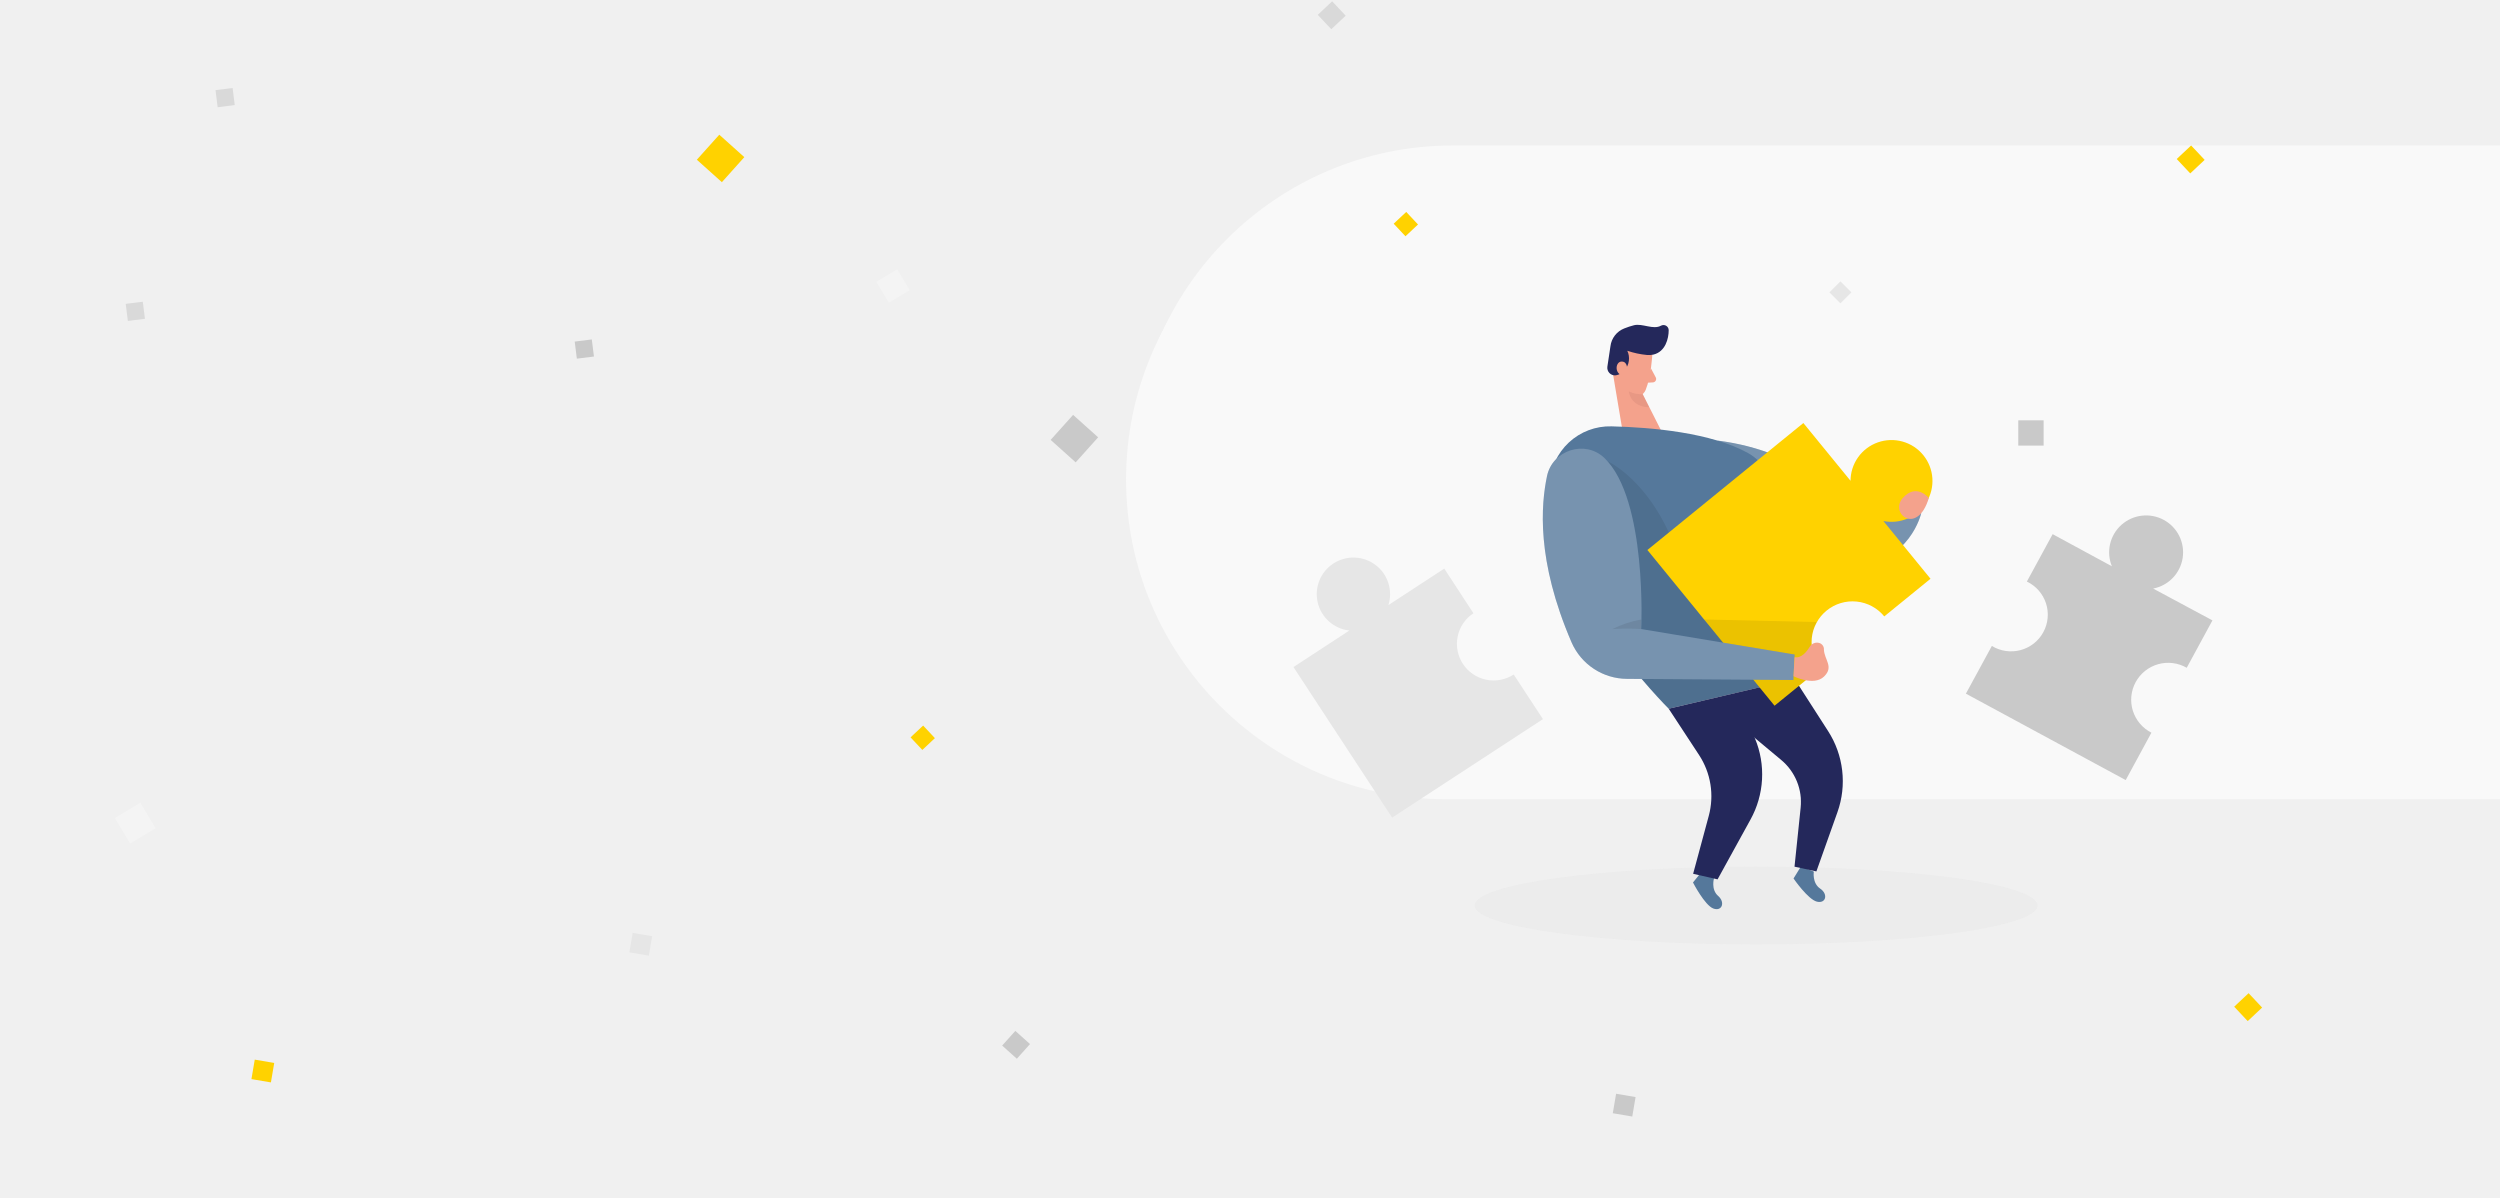
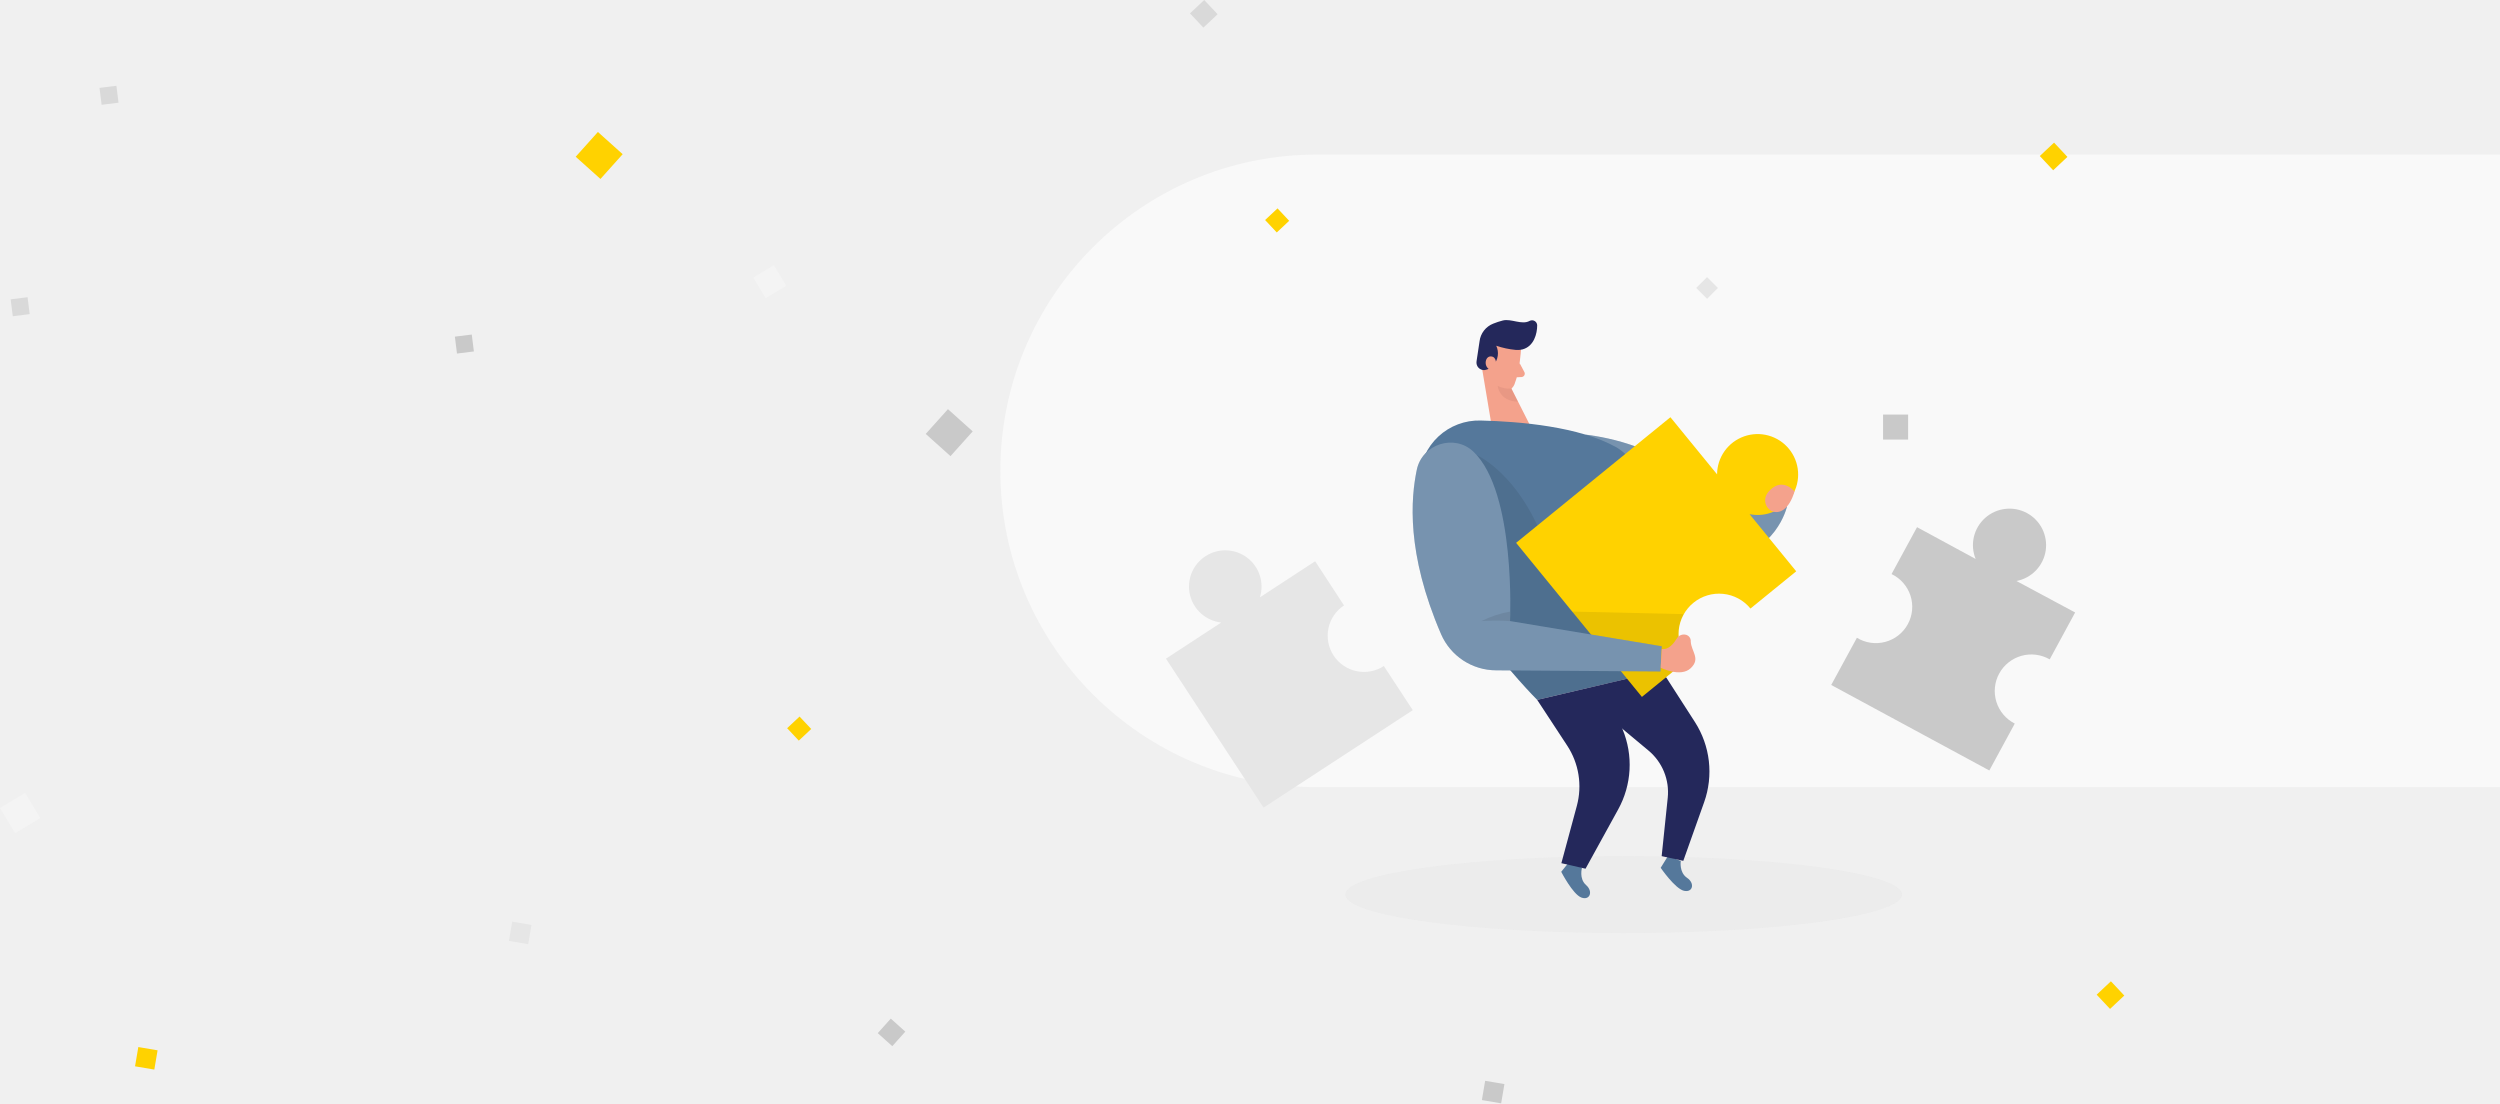
- <svg xmlns="http://www.w3.org/2000/svg" width="1392" height="667" viewBox="0 0 1392 667" fill="none">
-   <rect x="627" y="89" width="1072" height="356" rx="178" fill="#F9F9F9" />
-   <path d="M631 259C631 160.693 710.693 81 809 81H1396V437H809C710.693 437 631 357.307 631 259Z" fill="#F9F9F9" />
-   <path d="M1069.73 285.744C1069.73 285.744 1063.76 312.926 1032.15 315.999C1000.54 319.073 956.342 245.336 956.342 245.336C956.342 245.336 994.486 249.201 1008.39 267.83C1022.29 286.458 1035.86 295.151 1057.63 280.668L1069.73 285.744Z" fill="#55789B" />
-   <path opacity="0.2" d="M1069.73 285.744C1069.73 285.744 1063.76 312.926 1032.15 315.999C1000.54 319.073 956.342 245.336 956.342 245.336C956.342 245.336 994.486 249.201 1008.39 267.83C1022.29 286.458 1035.86 295.151 1057.63 280.668L1069.73 285.744Z" fill="white" />
-   <path opacity="0.45" d="M977.801 525.846C1064.33 525.846 1134.47 516.15 1134.47 504.19C1134.47 492.231 1064.33 482.535 977.801 482.535C891.277 482.535 821.135 492.231 821.135 504.19C821.135 516.15 891.277 525.846 977.801 525.846Z" fill="#E6E6E6" />
-   <path d="M954.367 489.024C954.367 489.024 952.517 495.233 956.653 498.85C960.789 502.467 958.768 507.667 953.963 505.851C949.158 504.035 942.658 491.368 942.658 491.368L947.681 485.158L954.367 489.024Z" fill="#55789B" />
-   <path d="M1009.94 485.315C1009.94 485.315 1008.9 491.695 1013.47 494.769C1018.04 497.842 1016.71 503.229 1011.7 502.049C1006.69 500.869 998.638 489.134 998.638 489.134L1002.81 482.381L1009.94 485.315Z" fill="#55789B" />
-   <path d="M920.002 197.57C920.002 197.57 919.395 209.523 916.301 217.114C916.001 217.856 915.556 218.53 914.993 219.098C914.429 219.665 913.758 220.116 913.019 220.422C912.279 220.728 911.486 220.885 910.685 220.882C909.884 220.879 909.092 220.717 908.355 220.405C904.561 218.853 899.88 215.515 899.429 209.073L897.314 198.207C897.137 195.986 897.655 193.766 898.797 191.852C899.939 189.939 901.649 188.427 903.69 187.526C911.03 183.615 920.795 190.305 920.002 197.57Z" fill="#F4A28C" />
-   <path d="M897.983 207.475L903.457 240.058L925.6 241.083L912.725 215.624L897.983 207.475Z" fill="#F4A28C" />
-   <path d="M916.969 197.648C913.262 197.295 909.608 196.508 906.084 195.304C906.919 197.068 907.217 199.039 906.941 200.97C906.664 202.902 905.826 204.71 904.529 206.171C903.306 207.673 901.575 208.677 899.662 208.996C899.009 209.067 898.348 208.986 897.731 208.76C897.114 208.533 896.558 208.168 896.107 207.691C895.655 207.215 895.32 206.64 895.127 206.013C894.935 205.385 894.89 204.722 894.997 204.075L896.692 192.82C896.951 190.621 897.805 188.533 899.16 186.781C900.516 185.028 902.324 183.676 904.389 182.87C906.162 182.154 907.98 181.558 909.832 181.085C914.497 179.936 920.499 183.755 924.853 181.333C925.291 181.095 925.783 180.973 926.282 180.981C926.78 180.989 927.268 181.125 927.699 181.376C928.129 181.628 928.487 181.986 928.738 182.416C928.988 182.847 929.123 183.334 929.13 183.832C929.13 188.489 927.341 195.754 920.701 197.415C919.48 197.703 918.218 197.781 916.969 197.648Z" fill="#24285B" />
-   <path d="M905.961 205.969C905.961 205.969 906.505 201.405 903.022 201.312C899.539 201.218 898.714 207.785 903.302 209.073L905.961 205.969Z" fill="#F4A28C" />
-   <path d="M919.24 205.084L921.914 210.114C922.066 210.395 922.144 210.71 922.143 211.029C922.141 211.348 922.059 211.662 921.904 211.942C921.749 212.221 921.527 212.458 921.257 212.629C920.987 212.801 920.679 212.902 920.359 212.923L915.694 213.156L919.24 205.084Z" fill="#F4A28C" />
-   <path opacity="0.31" d="M914.575 219.443C911.926 219.628 909.276 219.091 906.909 217.891C906.909 217.891 907.546 226.459 918.276 226.801L914.575 219.443Z" fill="#CE8172" />
-   <path d="M1001.66 381.834L1017.87 407.044C1022.14 413.671 1024.83 421.185 1025.73 429.01C1026.64 436.835 1025.74 444.763 1023.1 452.187L1011.36 485.205L999.183 482.566L1002.6 449.718C1003.12 444.73 1002.4 439.691 1000.5 435.048C998.598 430.404 995.583 426.299 991.719 423.096L967.056 402.527L985.716 381.834H1001.66Z" fill="#24285B" />
-   <path d="M862.918 269.461C863.279 260.677 867.088 252.389 873.522 246.387C879.956 240.386 888.497 237.153 897.299 237.389C919.691 237.932 952.704 240.835 973.401 252.307C1007.08 270.935 1001.39 377.644 1001.39 377.644L929.13 394.611C929.13 394.611 860.866 327.239 862.918 269.461Z" fill="#55789B" />
-   <path opacity="0.08" d="M894.998 256.777C894.998 256.777 925.6 270.128 938.538 323.529C951.32 376.433 999.291 344.951 999.291 344.951L998.545 378.653L929.13 394.611L914.077 378.078C914.077 378.078 868.594 328.077 894.998 256.777Z" fill="black" />
-   <path d="M929.13 394.609L946.033 420.379C949.273 425.317 951.431 430.883 952.366 436.713C953.301 442.542 952.992 448.503 951.46 454.204L942.736 486.524L956.342 489.629L974.707 456.269C978.479 449.433 980.663 441.837 981.097 434.045C981.53 426.252 980.202 418.462 977.21 411.251L973.307 401.828L995.077 379.086L929.13 394.609Z" fill="#24285B" />
-   <path d="M1049.16 343.212L1074.91 322.255L1048.66 290.106C1053.27 291.037 1058.06 290.524 1062.36 288.636C1066.67 286.748 1070.28 283.578 1072.71 279.559C1075.15 275.541 1076.27 270.871 1075.94 266.188C1075.61 261.505 1073.84 257.038 1070.87 253.399C1067.9 249.76 1063.88 247.126 1059.35 245.859C1054.82 244.591 1050.01 244.751 1045.58 246.317C1041.14 247.884 1037.3 250.779 1034.58 254.608C1031.86 258.437 1030.39 263.011 1030.38 267.706L1004.11 235.541L917.265 306.235L988.064 392.934L1013.82 371.977C1011.92 369.66 1010.51 366.994 1009.65 364.131C1008.79 361.268 1008.5 358.263 1008.8 355.29C1009.42 349.284 1012.39 343.767 1017.08 339.952C1021.77 336.138 1027.78 334.338 1033.8 334.95C1039.81 335.561 1045.34 338.533 1049.16 343.212Z" fill="#FFD200" />
-   <path d="M820.389 341.427L804.17 316.589L773.07 336.909C774.324 332.903 774.309 328.609 773.027 324.611C771.745 320.614 769.258 317.11 765.906 314.576C762.554 312.043 758.5 310.605 754.298 310.458C750.096 310.311 745.952 311.462 742.43 313.755C738.908 316.048 736.182 319.37 734.622 323.268C733.063 327.165 732.747 331.449 733.717 335.532C734.687 339.616 736.897 343.301 740.044 346.085C743.191 348.868 747.122 350.613 751.3 351.082L720.2 371.418L775.138 455.245L859.108 400.401L842.827 375.563C840.581 377.029 838.068 378.038 835.43 378.534C832.793 379.03 830.084 379.003 827.457 378.454C824.831 377.905 822.338 376.844 820.122 375.334C817.906 373.823 816.01 371.891 814.542 369.649C813.074 367.406 812.062 364.897 811.565 362.264C811.068 359.632 811.096 356.927 811.646 354.305C812.196 351.683 813.258 349.195 814.772 346.982C816.285 344.77 818.22 342.877 820.466 341.411L820.389 341.427Z" fill="#E6E6E6" />
-   <path d="M1198.88 327.719C1203.04 326.913 1206.86 324.841 1209.8 321.787C1212.74 318.734 1214.66 314.847 1215.31 310.66C1215.95 306.473 1215.28 302.189 1213.4 298.395C1211.51 294.601 1208.49 291.483 1204.76 289.466C1201.03 287.45 1196.76 286.634 1192.55 287.13C1188.33 287.626 1184.37 289.41 1181.21 292.238C1178.05 295.066 1175.85 298.799 1174.89 302.928C1173.94 307.056 1174.29 311.377 1175.89 315.3L1142.91 297.417L1128.56 323.807C1131.06 325.001 1133.3 326.692 1135.13 328.776C1136.96 330.861 1138.35 333.296 1139.21 335.932C1140.07 338.569 1140.38 341.353 1140.12 344.113C1139.87 346.874 1139.06 349.555 1137.73 351.991C1136.41 354.428 1134.6 356.569 1132.42 358.286C1130.24 360.003 1127.73 361.258 1125.05 361.976C1122.36 362.695 1119.56 362.86 1116.81 362.463C1114.07 362.066 1111.43 361.114 1109.06 359.666L1094.61 386.227L1183.59 434.35L1197.91 407.96C1195.46 406.715 1193.28 404.992 1191.5 402.892C1189.73 400.792 1188.39 398.358 1187.57 395.733C1186.75 393.109 1186.47 390.348 1186.74 387.613C1187.01 384.877 1187.82 382.224 1189.14 379.809C1190.45 377.393 1192.24 375.265 1194.39 373.55C1196.54 371.835 1199.01 370.568 1201.66 369.824C1204.31 369.079 1207.09 368.872 1209.82 369.215C1212.55 369.559 1215.18 370.445 1217.57 371.821L1231.89 345.431L1198.88 327.719Z" fill="#C9C9C9" />
-   <path opacity="0.08" d="M948.785 344.92L1011.59 346.364C1011.59 346.364 1003.71 358.162 1013.75 371.977L988.002 392.934L948.785 344.92Z" fill="black" />
-   <path d="M861.363 265.144C858.066 281.009 855.283 311.885 875.062 357.695C877.681 363.702 881.994 368.819 887.474 372.421C892.955 376.024 899.367 377.957 905.929 377.985L998.529 378.621L999.229 364.448L913.844 350.26C913.844 350.26 917.265 278.013 893.334 255.007C882.604 244.715 864.38 250.599 861.363 265.144Z" fill="#55789B" />
-   <path opacity="0.2" d="M861.363 265.144C858.066 281.009 855.283 311.885 875.062 357.695C877.681 363.702 881.994 368.819 887.474 372.421C892.955 376.024 899.367 377.957 905.929 377.985L998.529 378.621L999.229 364.448L913.844 350.26C913.844 350.26 917.265 278.013 893.334 255.007C882.604 244.715 864.38 250.599 861.363 265.144Z" fill="white" />
-   <path d="M998.638 376.525C998.638 376.525 1009.85 382.191 1015.56 376.757C1021.26 371.324 1015.82 367.443 1015.56 361.746C1015.62 360.933 1015.4 360.123 1014.94 359.448C1014.49 358.772 1013.82 358.269 1013.04 358.021C1012.02 357.715 1010.93 357.764 1009.95 358.159C1008.97 358.554 1008.15 359.272 1007.63 360.194C1006.07 362.709 1003.16 366.605 999.229 365.953L998.638 376.525Z" fill="#F4A28C" />
-   <path d="M1073.96 277.315C1073.96 277.315 1067.07 268.7 1059.45 277.315C1051.83 285.931 1067.6 298.443 1073.96 277.315Z" fill="#F4A28C" />
-   <path opacity="0.08" d="M913.844 350.291C908.475 349.921 903.087 349.921 897.719 350.291C902.799 347.717 908.233 345.907 913.844 344.92V350.291Z" fill="black" />
-   <path d="M1018.61 162.792L1024.74 168.906L1030.86 162.792L1024.74 156.678L1018.61 162.792Z" fill="#E6E6E6" />
-   <path d="M1123.78 234.035V248.115H1137.89V234.035H1123.78Z" fill="#C9C9C9" />
-   <rect x="776" y="124.559" width="9.589" height="9.589" transform="rotate(-43.1553 776 124.559)" fill="#FFD200" />
-   <rect x="1244" y="560.531" width="11" height="11" transform="rotate(-43.2076 1244 560.531)" fill="#FFD200" />
-   <rect x="352.274" y="519.43" width="11" height="11" transform="rotate(9.65603 352.274 519.43)" fill="#E6E6E6" />
-   <rect x="899.845" y="609" width="11" height="11" transform="rotate(9.65603 899.845 609)" fill="#C9C9C9" />
-   <rect x="141.845" y="590" width="11" height="11" transform="rotate(9.65603 141.845 590)" fill="#FFD200" />
-   <rect x="733.726" y="8.256" width="11" height="11" transform="rotate(-43.2076 733.726 8.25586)" fill="#D9D9D9" />
-   <rect x="1212" y="88.531" width="11" height="11" transform="rotate(-43.2076 1212 88.5312)" fill="#FFD200" />
-   <rect x="388" y="88.939" width="18.723" height="18.723" transform="rotate(-48.1128 388 88.9385)" fill="#FFD200" />
-   <rect x="585" y="244.938" width="18.723" height="18.723" transform="rotate(-48.1128 585 244.938)" fill="#C9C9C9" />
-   <rect x="558" y="582.176" width="10.983" height="10.983" transform="rotate(-48.1128 558 582.176)" fill="#C9C9C9" />
-   <rect x="488" y="156.936" width="13.485" height="13.485" transform="rotate(-30.9547 488 156.936)" fill="#F4F4F4" />
-   <rect x="64" y="455.484" width="16.496" height="16.496" transform="rotate(-30.9547 64 455.484)" fill="#F4F4F4" />
-   <rect x="120" y="50.19" width="9.589" height="9.589" transform="rotate(-7.12605 120 50.1895)" fill="#D9D9D9" />
-   <rect x="320" y="190.189" width="9.589" height="9.589" transform="rotate(-7.12605 320 190.189)" fill="#C9C9C9" />
-   <rect x="70" y="169.189" width="9.589" height="9.589" transform="rotate(-7.12605 70 169.189)" fill="#D9D9D9" />
-   <rect x="507" y="410.559" width="9.589" height="9.589" transform="rotate(-43.1553 507 410.559)" fill="#FFD200" />
+ <svg xmlns="http://www.w3.org/2000/svg" width="1407" height="621" viewBox="0 0 1407 621" fill="none">
+   <path d="M563 265C563 166.693 642.693 87 741 87H1548V443H741C642.693 443 563 363.307 563 265V265Z" fill="#F9F9F9" />
+   <path d="M1005.73 285.019C1005.73 285.019 999.762 312.201 968.149 315.274C936.535 318.348 892.342 244.611 892.342 244.611C892.342 244.611 930.486 248.477 944.388 267.105C958.29 285.733 971.865 294.426 993.635 279.943L1005.73 285.019Z" fill="#55789B" />
+   <path opacity="0.2" d="M1005.73 285.019C1005.73 285.019 999.762 312.201 968.149 315.274C936.535 318.348 892.342 244.611 892.342 244.611C892.342 244.611 930.486 248.477 944.388 267.105C958.29 285.733 971.865 294.426 993.635 279.943L1005.73 285.019Z" fill="white" />
+   <path opacity="0.45" d="M913.801 525.121C1000.33 525.121 1070.47 515.426 1070.47 503.466C1070.47 491.506 1000.33 481.81 913.801 481.81C827.277 481.81 757.135 491.506 757.135 503.466C757.135 515.426 827.277 525.121 913.801 525.121Z" fill="#E6E6E6" />
+   <path d="M890.367 488.299C890.367 488.299 888.517 494.508 892.653 498.125C896.789 501.742 894.768 506.943 889.963 505.126C885.158 503.31 878.658 490.643 878.658 490.643L883.681 484.433L890.367 488.299Z" fill="#55789B" />
+   <path d="M945.943 484.59C945.943 484.59 944.901 490.97 949.473 494.044C954.045 497.118 952.707 502.504 947.7 501.324C942.693 500.145 934.638 488.409 934.638 488.409L938.806 481.656L945.943 484.59Z" fill="#55789B" />
+   <path d="M856.002 196.845C856.002 196.845 855.395 208.798 852.301 216.389C852.001 217.131 851.556 217.805 850.993 218.373C850.429 218.941 849.758 219.391 849.019 219.697C848.279 220.003 847.486 220.16 846.685 220.157C845.884 220.154 845.092 219.992 844.355 219.68C840.561 218.128 835.88 214.791 835.429 208.348L833.314 197.482C833.137 195.261 833.655 193.041 834.797 191.127C835.939 189.214 837.649 187.702 839.69 186.802C847.03 182.89 856.795 189.58 856.002 196.845Z" fill="#F4A28C" />
+   <path d="M833.983 206.75L839.457 239.334L861.6 240.358L848.725 214.9L833.983 206.75Z" fill="#F4A28C" />
+   <path d="M852.969 196.923C849.262 196.57 845.608 195.784 842.084 194.579C842.919 196.344 843.217 198.314 842.941 200.246C842.664 202.177 841.826 203.985 840.529 205.446C839.306 206.948 837.575 207.952 835.662 208.271C835.009 208.342 834.348 208.261 833.731 208.035C833.114 207.809 832.558 207.443 832.107 206.966C831.655 206.49 831.32 205.915 831.127 205.288C830.935 204.661 830.89 203.997 830.997 203.35L832.692 192.096C832.951 189.896 833.805 187.809 835.16 186.056C836.516 184.303 838.324 182.951 840.389 182.145C842.162 181.429 843.98 180.833 845.832 180.36C850.497 179.211 856.499 183.03 860.853 180.608C861.291 180.37 861.783 180.249 862.282 180.256C862.78 180.264 863.268 180.4 863.699 180.652C864.129 180.903 864.487 181.261 864.738 181.692C864.988 182.122 865.123 182.61 865.13 183.107C865.13 187.764 863.341 195.029 856.701 196.69C855.48 196.978 854.218 197.057 852.969 196.923V196.923Z" fill="#24285B" />
+   <path d="M841.961 205.244C841.961 205.244 842.505 200.68 839.022 200.587C835.539 200.494 834.714 207.06 839.302 208.349L841.961 205.244Z" fill="#F4A28C" />
+   <path d="M855.24 204.359L857.914 209.389C858.066 209.67 858.144 209.985 858.143 210.304C858.141 210.624 858.059 210.937 857.904 211.217C857.749 211.496 857.527 211.733 857.257 211.904C856.987 212.076 856.679 212.177 856.359 212.199L851.694 212.431L855.24 204.359Z" fill="#F4A28C" />
+   <path opacity="0.31" d="M850.575 218.718C847.926 218.903 845.276 218.367 842.909 217.166C842.909 217.166 843.546 225.735 854.276 226.076L850.575 218.718Z" fill="#CE8172" />
+   <path d="M937.655 381.109L953.874 406.319C958.139 412.946 960.828 420.46 961.734 428.285C962.639 436.11 961.738 444.039 959.098 451.462L947.358 484.48L935.183 481.841L938.604 448.994C939.119 444.005 938.395 438.966 936.497 434.323C934.598 429.68 931.583 425.575 927.719 422.371L903.056 401.802L921.716 381.109H937.655Z" fill="#24285B" />
+   <path d="M798.918 268.736C799.279 259.953 803.088 251.664 809.522 245.662C815.956 239.661 824.497 236.428 833.299 236.664C855.691 237.208 888.704 240.11 909.401 251.582C943.082 270.211 937.391 376.919 937.391 376.919L865.13 393.887C865.13 393.887 796.866 326.514 798.918 268.736Z" fill="#55789B" />
+   <path opacity="0.08" d="M830.998 256.053C830.998 256.053 861.6 269.403 874.538 322.804C887.32 375.708 935.291 344.226 935.291 344.226L934.545 377.928L865.13 393.886L850.077 377.353C850.077 377.353 804.594 327.352 830.998 256.053Z" fill="black" />
+   <path d="M865.13 393.885L882.033 419.654C885.273 424.592 887.431 430.159 888.366 435.988C889.301 441.817 888.992 447.778 887.46 453.48L878.736 485.8L892.342 488.904L910.707 455.544C914.479 448.708 916.663 441.113 917.097 433.32C917.53 425.527 916.202 417.737 913.21 410.526L909.307 401.103L931.077 378.361L865.13 393.885Z" fill="#24285B" />
+   <path d="M985.16 342.487L1010.91 321.531L984.663 289.381C989.272 290.313 994.056 289.799 998.362 287.911C1002.67 286.023 1006.28 282.853 1008.71 278.834C1011.15 274.816 1012.27 270.146 1011.94 265.463C1011.61 260.78 1009.84 256.313 1006.87 252.674C1003.9 249.035 999.875 246.402 995.347 245.134C990.82 243.866 986.01 244.026 981.577 245.593C977.144 247.159 973.304 250.054 970.583 253.883C967.862 257.712 966.392 262.287 966.376 266.981L940.112 234.816L853.265 305.51L924.064 392.209L949.815 371.253C947.923 368.936 946.507 366.27 945.647 363.406C944.787 360.543 944.501 357.539 944.804 354.565C945.416 348.559 948.394 343.042 953.081 339.227C957.768 335.413 963.781 333.614 969.797 334.225C975.813 334.836 981.339 337.808 985.16 342.487V342.487Z" fill="#FFD200" />
+   <path d="M756.389 340.702L740.17 315.864L709.07 336.185C710.324 332.179 710.309 327.884 709.027 323.887C707.745 319.889 705.258 316.385 701.906 313.852C698.554 311.318 694.5 309.88 690.298 309.733C686.096 309.586 681.952 310.738 678.43 313.03C674.908 315.323 672.182 318.645 670.622 322.543C669.063 326.44 668.747 330.724 669.717 334.808C670.687 338.891 672.897 342.577 676.044 345.36C679.191 348.143 683.122 349.888 687.3 350.358L656.2 370.693L711.138 454.521L795.108 399.676L778.827 374.838C776.581 376.304 774.068 377.314 771.43 377.81C768.793 378.306 766.084 378.278 763.457 377.729C760.831 377.18 758.338 376.12 756.122 374.609C753.906 373.098 752.01 371.166 750.542 368.924C749.074 366.681 748.062 364.172 747.565 361.539C747.068 358.907 747.096 356.202 747.646 353.58C748.196 350.958 749.258 348.47 750.772 346.258C752.285 344.045 754.22 342.152 756.466 340.686L756.389 340.702Z" fill="#E6E6E6" />
+   <path d="M1134.88 326.994C1139.04 326.188 1142.86 324.116 1145.8 321.063C1148.74 318.009 1150.66 314.123 1151.31 309.935C1151.95 305.748 1151.28 301.464 1149.4 297.67C1147.51 293.877 1144.49 290.758 1140.76 288.741C1137.03 286.725 1132.76 285.909 1128.55 286.405C1124.33 286.901 1120.37 288.685 1117.21 291.513C1114.05 294.341 1111.85 298.075 1110.89 302.203C1109.94 306.331 1110.29 310.652 1111.89 314.575L1078.91 296.692L1064.56 323.082C1067.06 324.276 1069.3 325.967 1071.13 328.052C1072.96 330.136 1074.35 332.571 1075.21 335.208C1076.07 337.844 1076.38 340.628 1076.12 343.389C1075.87 346.149 1075.06 348.83 1073.73 351.266C1072.41 353.703 1070.6 355.845 1068.42 357.561C1066.24 359.278 1063.73 360.534 1061.05 361.252C1058.36 361.97 1055.56 362.135 1052.81 361.738C1050.07 361.341 1047.43 360.389 1045.06 358.942L1030.61 385.502L1119.59 433.625L1133.91 407.235C1131.46 405.99 1129.28 404.267 1127.5 402.167C1125.73 400.067 1124.39 397.633 1123.57 395.009C1122.75 392.384 1122.47 389.623 1122.74 386.888C1123.01 384.153 1123.82 381.499 1125.14 379.084C1126.45 376.669 1128.24 374.541 1130.39 372.826C1132.54 371.111 1135.01 369.843 1137.66 369.099C1140.31 368.354 1143.09 368.147 1145.82 368.491C1148.55 368.834 1151.18 369.72 1153.57 371.097L1167.89 344.707L1134.88 326.994Z" fill="#C9C9C9" />
+   <path opacity="0.08" d="M884.785 344.195L947.592 345.639C947.592 345.639 939.708 357.437 949.753 371.253L924.002 392.209L884.785 344.195Z" fill="black" />
+   <path d="M797.363 264.419C794.066 280.284 791.283 311.161 811.062 356.971C813.681 362.977 817.994 368.094 823.474 371.696C828.955 375.299 835.367 377.232 841.929 377.26L934.529 377.896L935.229 363.723L849.844 349.535C849.844 349.535 853.265 277.288 829.334 254.282C818.604 243.99 800.38 249.874 797.363 264.419Z" fill="#55789B" />
+   <path opacity="0.2" d="M797.363 264.419C794.066 280.284 791.283 311.161 811.062 356.971C813.681 362.977 817.994 368.094 823.474 371.696C828.955 375.299 835.367 377.232 841.929 377.26L934.529 377.896L935.229 363.723L849.844 349.535C849.844 349.535 853.265 277.288 829.334 254.282C818.604 243.99 800.38 249.874 797.363 264.419Z" fill="white" />
+   <path d="M934.638 375.8C934.638 375.8 945.85 381.466 951.557 376.033C957.264 370.599 951.821 366.719 951.557 361.021C951.617 360.208 951.401 359.399 950.944 358.723C950.487 358.047 949.815 357.544 949.038 357.296C948.022 356.99 946.933 357.039 945.95 357.434C944.966 357.829 944.147 358.547 943.626 359.469C942.071 361.984 939.163 365.88 935.229 365.228L934.638 375.8Z" fill="#F4A28C" />
+   <path d="M1009.96 276.591C1009.96 276.591 1003.07 267.975 995.454 276.591C987.835 285.206 1003.6 297.718 1009.96 276.591Z" fill="#F4A28C" />
+   <path opacity="0.08" d="M849.844 349.566C844.475 349.197 839.087 349.197 833.719 349.566C838.799 346.992 844.233 345.182 849.844 344.195V349.566Z" fill="black" />
+   <path d="M954.611 162.067L960.735 168.181L966.86 162.067L960.735 155.953L954.611 162.067Z" fill="#E6E6E6" />
+   <path d="M1059.78 233.311V247.39H1073.89V233.311H1059.78Z" fill="#C9C9C9" />
+   <rect x="712" y="123.834" width="9.589" height="9.589" transform="rotate(-43.1553 712 123.834)" fill="#FFD200" />
+   <rect x="1180" y="559.806" width="11" height="11" transform="rotate(-43.2076 1180 559.806)" fill="#FFD200" />
+   <rect x="288.274" y="518.705" width="11" height="11" transform="rotate(9.65603 288.274 518.705)" fill="#E6E6E6" />
+   <rect x="835.845" y="608.275" width="11" height="11" transform="rotate(9.65603 835.845 608.275)" fill="#C9C9C9" />
+   <rect x="77.845" y="589.275" width="11" height="11" transform="rotate(9.65603 77.8447 589.275)" fill="#FFD200" />
+   <rect x="669.726" y="7.531" width="11" height="11" transform="rotate(-43.2076 669.726 7.53107)" fill="#D9D9D9" />
+   <rect x="1148" y="87.806" width="11" height="11" transform="rotate(-43.2076 1148 87.8065)" fill="#FFD200" />
+   <rect x="324" y="88.214" width="18.723" height="18.723" transform="rotate(-48.1128 324 88.2137)" fill="#FFD200" />
+   <rect x="521" y="244.213" width="18.723" height="18.723" transform="rotate(-48.1128 521 244.213)" fill="#C9C9C9" />
+   <rect x="494" y="581.451" width="10.983" height="10.983" transform="rotate(-48.1128 494 581.451)" fill="#C9C9C9" />
+   <rect x="424" y="156.211" width="13.485" height="13.485" transform="rotate(-30.9547 424 156.211)" fill="#F4F4F4" />
+   <rect y="454.76" width="16.496" height="16.496" transform="rotate(-30.9547 0 454.76)" fill="#F4F4F4" />
+   <rect x="56" y="49.465" width="9.589" height="9.589" transform="rotate(-7.12605 56 49.4647)" fill="#D9D9D9" />
+   <rect x="256" y="189.465" width="9.589" height="9.589" transform="rotate(-7.12605 256 189.465)" fill="#C9C9C9" />
+   <rect x="6" y="168.465" width="9.589" height="9.589" transform="rotate(-7.12605 6 168.465)" fill="#D9D9D9" />
+   <rect x="443" y="409.834" width="9.589" height="9.589" transform="rotate(-43.1553 443 409.834)" fill="#FFD200" />
</svg>
